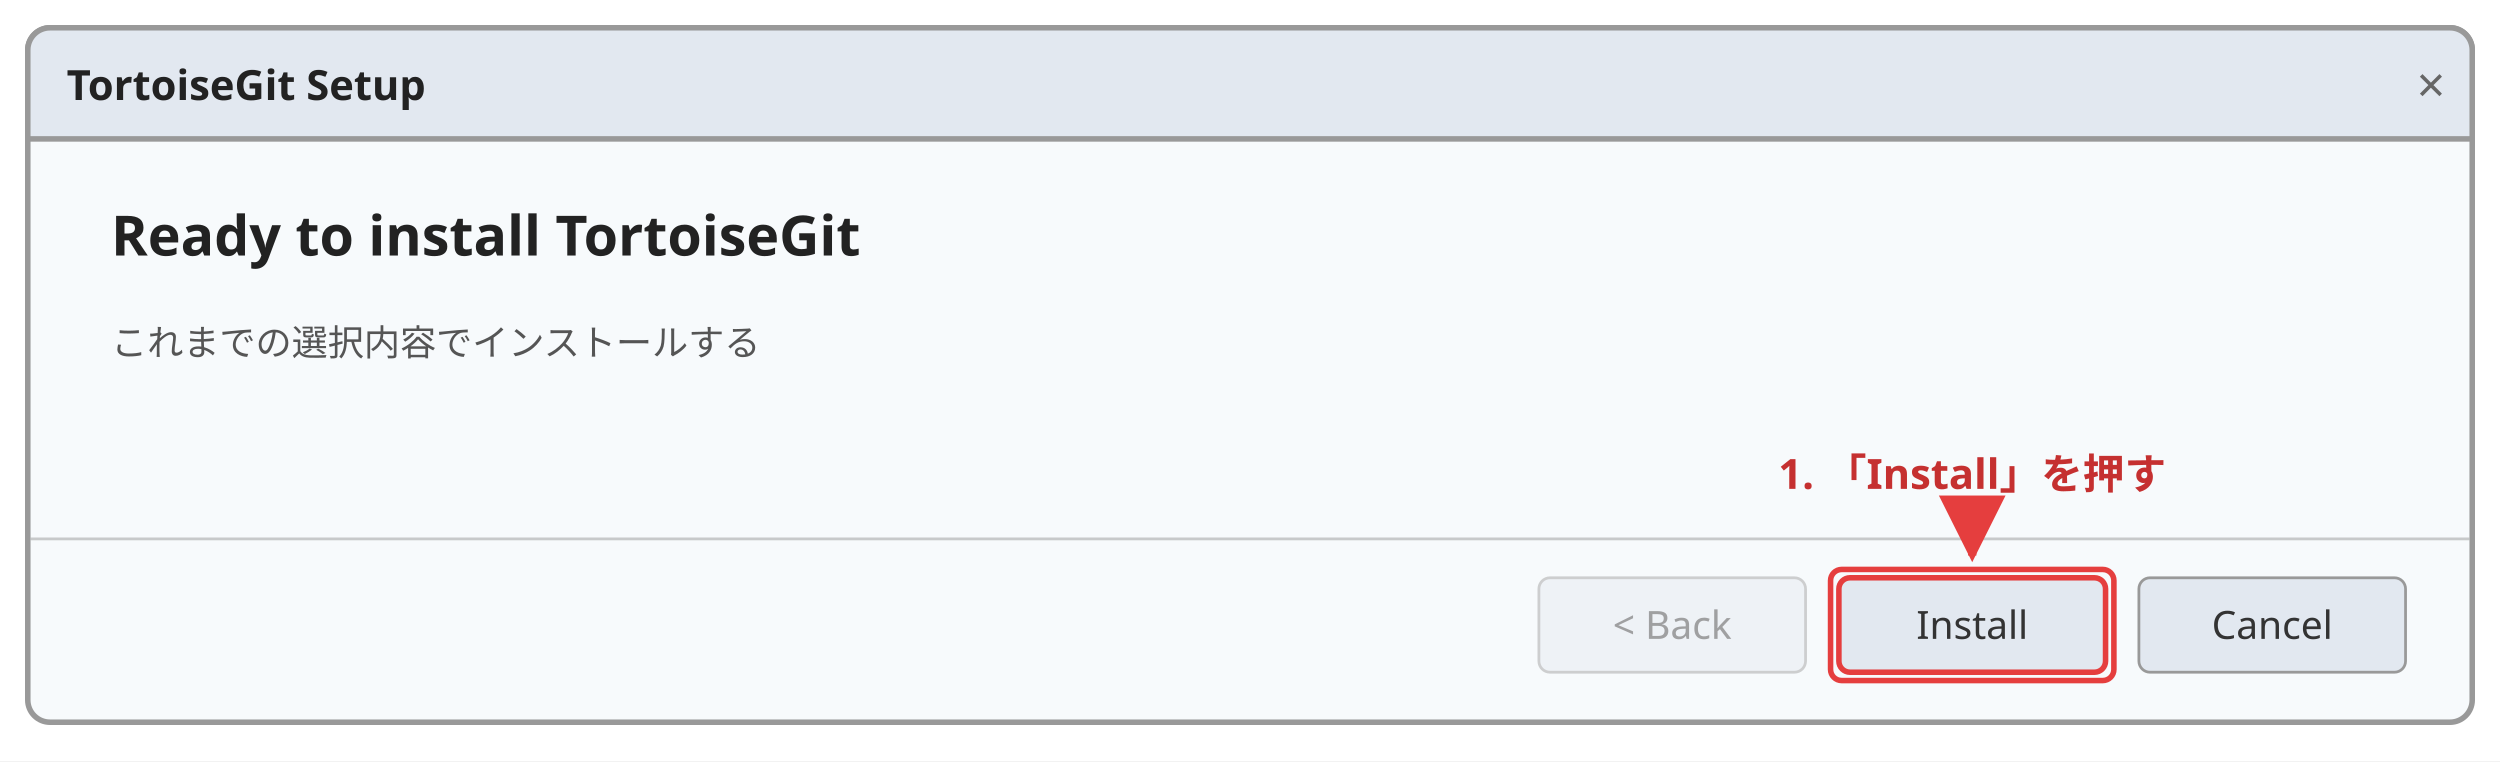
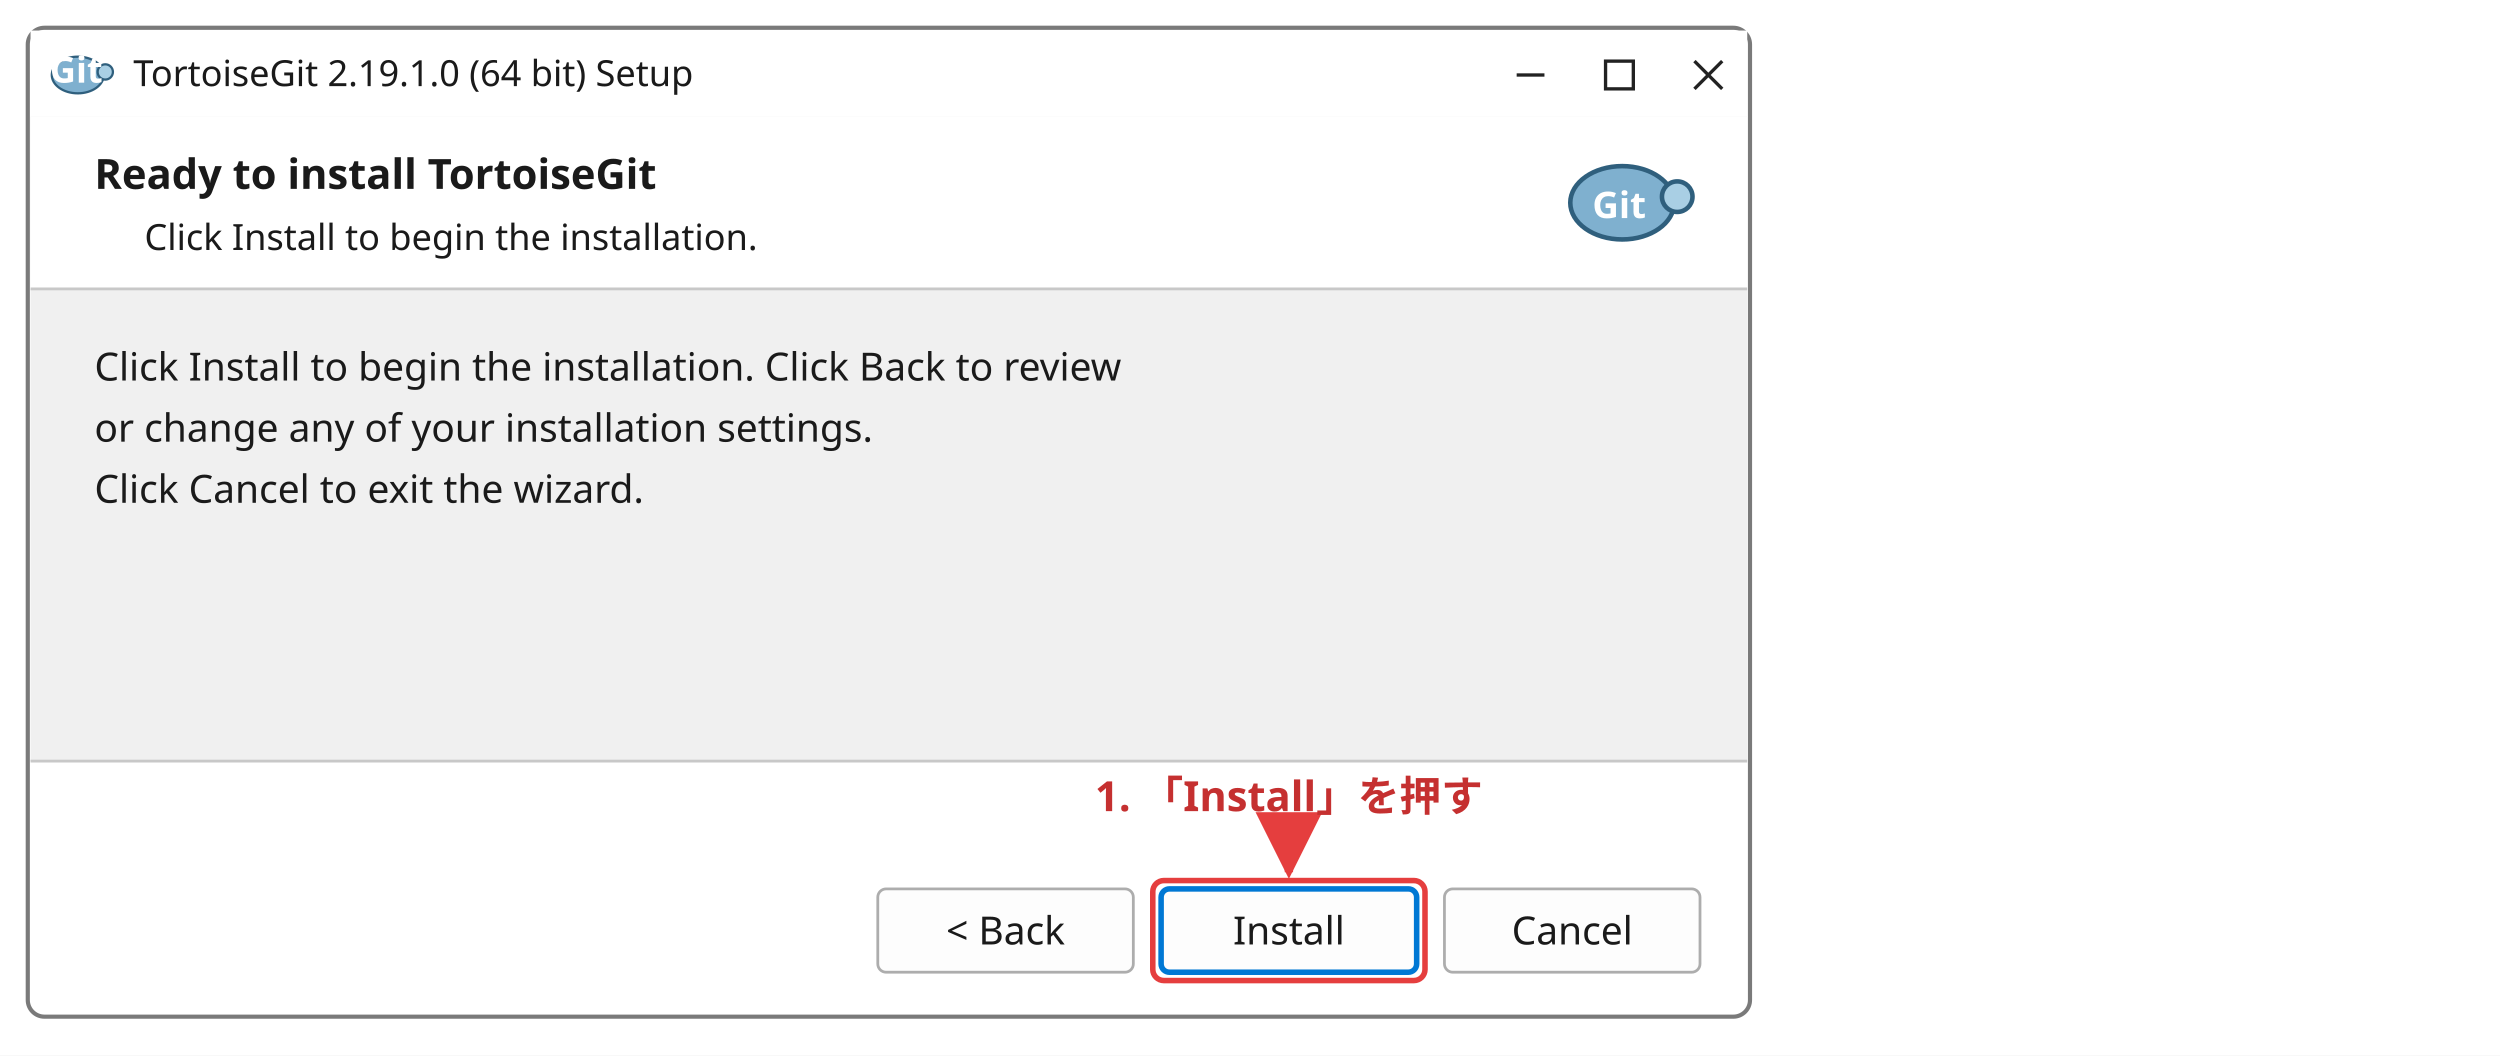
- <svg xmlns="http://www.w3.org/2000/svg" width="900" height="274" viewBox="0 0 900 274" font-family="Meiryo, 'Yu Gothic', sans-serif">
+ <svg xmlns="http://www.w3.org/2000/svg" width="900" height="380" viewBox="0 0 900 380" font-family="Meiryo, 'Yu Gothic', sans-serif">
  <defs>
    <marker id="r" viewBox="0 0 10 10" refX="9" refY="5" markerWidth="8" markerHeight="8" orient="auto">
      <path d="M0,0 L10,5 L0,10 z" fill="#e53e3e" />
    </marker>
  </defs>
-   <rect width="900" height="274" fill="#ffffff" />
-   <rect x="10" y="10" width="880" height="250" rx="8" fill="#f7fafc" stroke="#999" stroke-width="2" />
-   <path d="M10 18a8 8 0 0 1 8-8h864a8 8 0 0 1 8 8v32h-880z" fill="#e2e8f0" stroke="#999" stroke-width="2" />
-   <text x="24" y="36" font-size="15" font-weight="bold" fill="#222">TortoiseGit Setup</text>
-   <text x="870" y="37" font-size="18" fill="#666">×</text>
-   <text x="40" y="92" font-size="20" font-weight="bold" fill="#222">Ready to install TortoiseGit</text>
-   <text x="40" y="128" font-size="13" fill="#555">これまでの選択内容でインストールする</text>
-   <line x1="11" y1="194" x2="889" y2="194" stroke="#999" stroke-opacity="0.5" />
-   <rect x="770" y="208" width="96" height="34" rx="4" fill="#e2e8f0" stroke="#999" stroke-width="1" />
-   <text x="818" y="230" font-size="14" fill="#333" text-anchor="middle">Cancel</text>
-   <rect x="662" y="208" width="96" height="34" rx="4" fill="#e2e8f0" stroke="#e53e3e" stroke-width="2" />
-   <text x="710" y="230" font-size="14" fill="#333" text-anchor="middle">Install</text>
-   <rect x="659" y="205" width="102" height="40" rx="4" fill="none" stroke="#e53e3e" stroke-width="2" />
-   <g opacity="0.45">
-     <rect x="554" y="208" width="96" height="34" rx="4" fill="#e2e8f0" stroke="#999" stroke-width="1" />
-     <text x="602" y="230" font-size="14" fill="#333" text-anchor="middle">&lt; Back</text>
-   </g>
-   <path d="M710,182 L710,200" stroke="#e53e3e" stroke-width="3" fill="none" marker-end="url(#r)" />
-   <text x="710" y="176" font-size="15" font-weight="bold" fill="#c53030" text-anchor="middle">1. 「Install」を押す</text>
+   <rect width="900" height="380" fill="#ffffff" />
+   <rect x="10" y="10" width="620" height="356" rx="6" fill="#fff" stroke="#7a7a7a" stroke-width="1.5" />
+   <rect x="11" y="11" width="618" height="31" fill="#fff" />
+   <ellipse cx="28" cy="27" rx="9.35" ry="6.6" fill="#7fb0cf" stroke="#2f5f7d" stroke-width="0.825" />
+   <circle cx="37.9" cy="25.9" r="2.75" fill="#a9cfe4" stroke="#2f5f7d" stroke-width="0.825" />
+   <text x="27.45" y="29.75" font-size="13" font-weight="bold" fill="#fff" text-anchor="middle" font-family="'Segoe UI', Tahoma, Meiryo, sans-serif">Git</text>
+   <text x="48" y="31" font-size="13" fill="#1a1a1a" font-family="'Segoe UI', Tahoma, Meiryo, sans-serif">TortoiseGit 2.19.1.0 (64 bit) Setup</text>
+   <path d="M546 27h10M578 22h10v10h-10zM610 22l10 10M620 22l-10 10" stroke="#222" stroke-width="1.2" fill="none" />
+   <rect x="11" y="42" width="618" height="232" fill="#f0f0f0" />
+   <rect x="11" y="42" width="618" height="62" fill="#fff" />
+   <path d="M11 104h618" stroke="#c8c8c8" />
+   <text x="34" y="68" font-size="15" font-weight="bold" fill="#1a1a1a" font-family="'Segoe UI', Tahoma, Meiryo, sans-serif">Ready to install TortoiseGit</text>
+   <text x="52" y="90" font-size="13" fill="#1a1a1a" font-family="'Segoe UI', Tahoma, Meiryo, sans-serif">Click Install to begin the installation.</text>
+   <ellipse cx="584" cy="73" rx="18.7" ry="13.2" fill="#7fb0cf" stroke="#2f5f7d" stroke-width="1.65" />
+   <circle cx="603.8" cy="70.8" r="5.5" fill="#a9cfe4" stroke="#2f5f7d" stroke-width="1.65" />
+   <text x="582.9" y="78.5" font-size="13.2" font-weight="bold" fill="#fff" text-anchor="middle" font-family="'Segoe UI', Tahoma, Meiryo, sans-serif">Git</text>
+   <path d="M11 274h618" stroke="#c8c8c8" />
+   <text x="34" y="137" font-size="14" fill="#1a1a1a" font-family="'Segoe UI', Tahoma, Meiryo, sans-serif">Click Install to begin the installation. Click Back to review</text>
+   <text x="34" y="159" font-size="14" fill="#1a1a1a" font-family="'Segoe UI', Tahoma, Meiryo, sans-serif">or change any of your installation settings.</text>
+   <text x="34" y="181" font-size="14" fill="#1a1a1a" font-family="'Segoe UI', Tahoma, Meiryo, sans-serif">Click Cancel to exit the wizard.</text>
+   <rect x="520" y="320" width="92" height="30" rx="3" fill="#fdfdfd" stroke="#adadad" stroke-width="1" />
+   <text x="566" y="340" font-size="14" fill="#1a1a1a" text-anchor="middle" font-family="'Segoe UI', Tahoma, Meiryo, sans-serif">Cancel</text>
+   <rect x="418" y="320" width="92" height="30" rx="3" fill="#fdfdfd" stroke="#0078d4" stroke-width="2" />
+   <text x="464" y="340" font-size="14" fill="#1a1a1a" text-anchor="middle" font-family="'Segoe UI', Tahoma, Meiryo, sans-serif">Install</text>
+   <rect x="415" y="317" width="98" height="36" rx="4" fill="none" stroke="#e53e3e" stroke-width="2" />
+   <rect x="316" y="320" width="92" height="30" rx="3" fill="#fdfdfd" stroke="#adadad" stroke-width="1" />
+   <text x="362" y="340" font-size="14" fill="#1a1a1a" text-anchor="middle" font-family="'Segoe UI', Tahoma, Meiryo, sans-serif">&lt; Back</text>
+   <path d="M464,298 L464,314" stroke="#e53e3e" stroke-width="3" fill="none" marker-end="url(#r)" />
+   <text x="464" y="292" font-size="15" font-weight="bold" fill="#c53030" text-anchor="middle">1. 「Install」を押す</text>
</svg>
